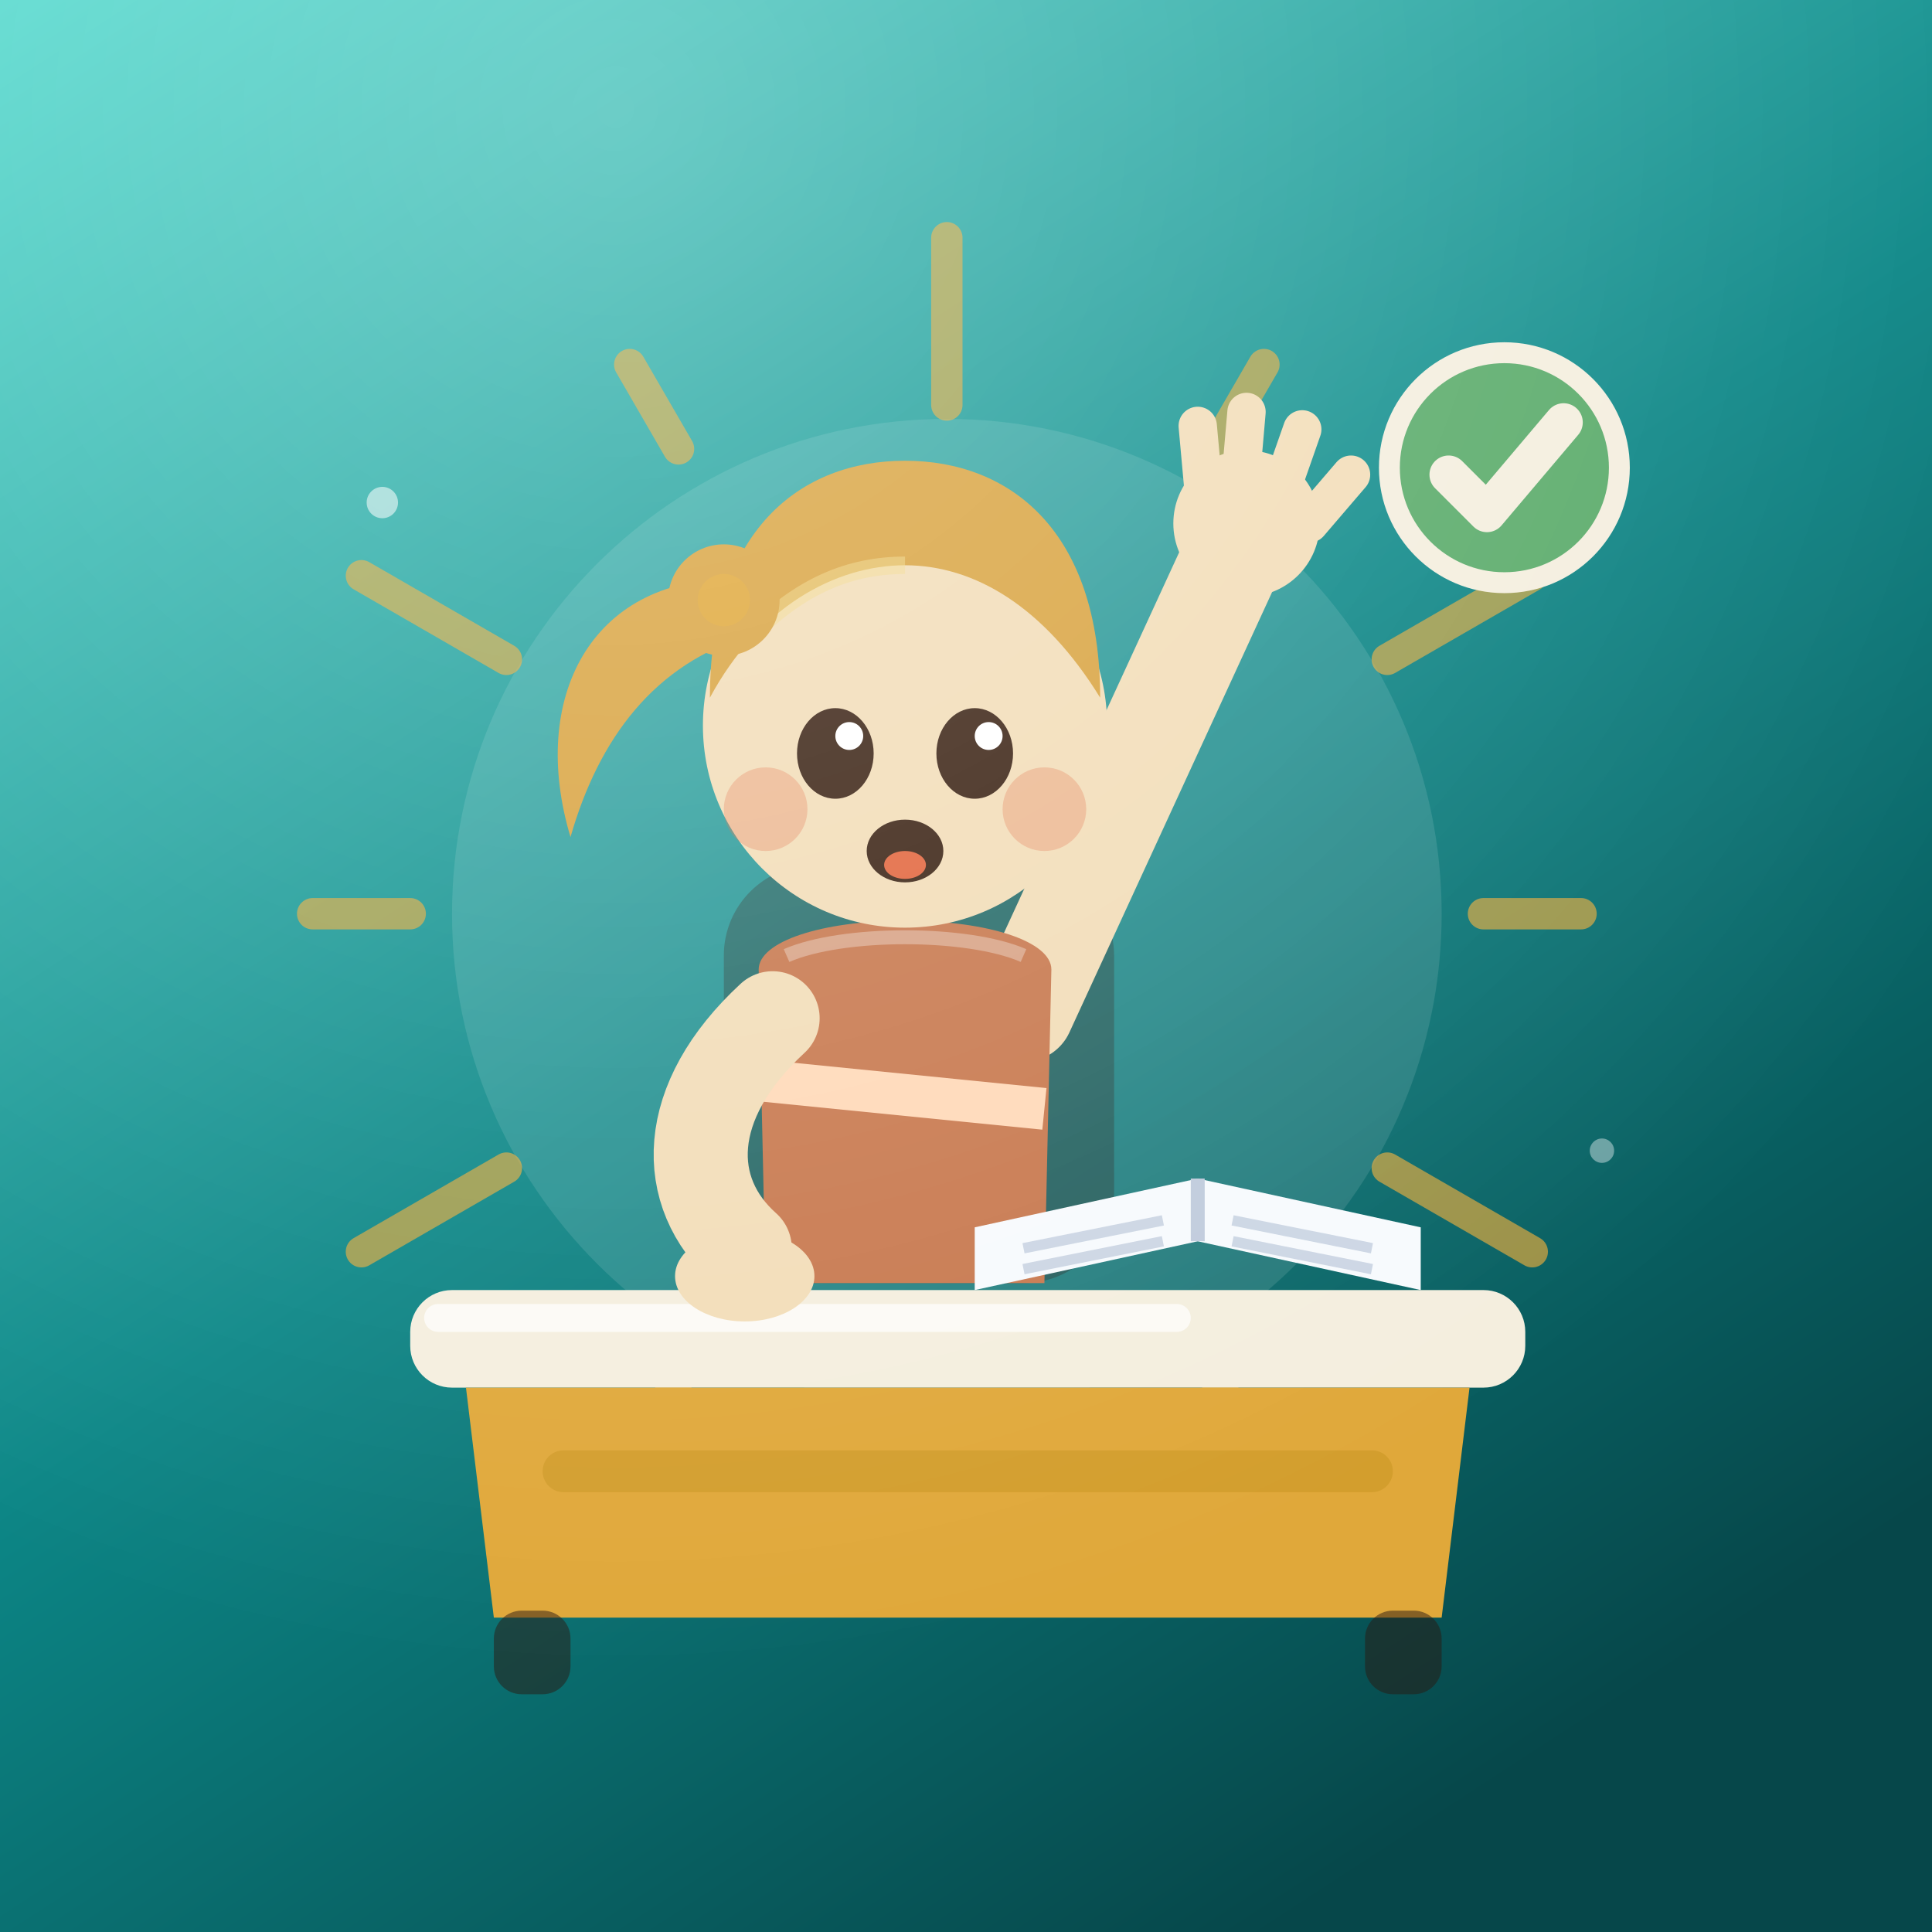
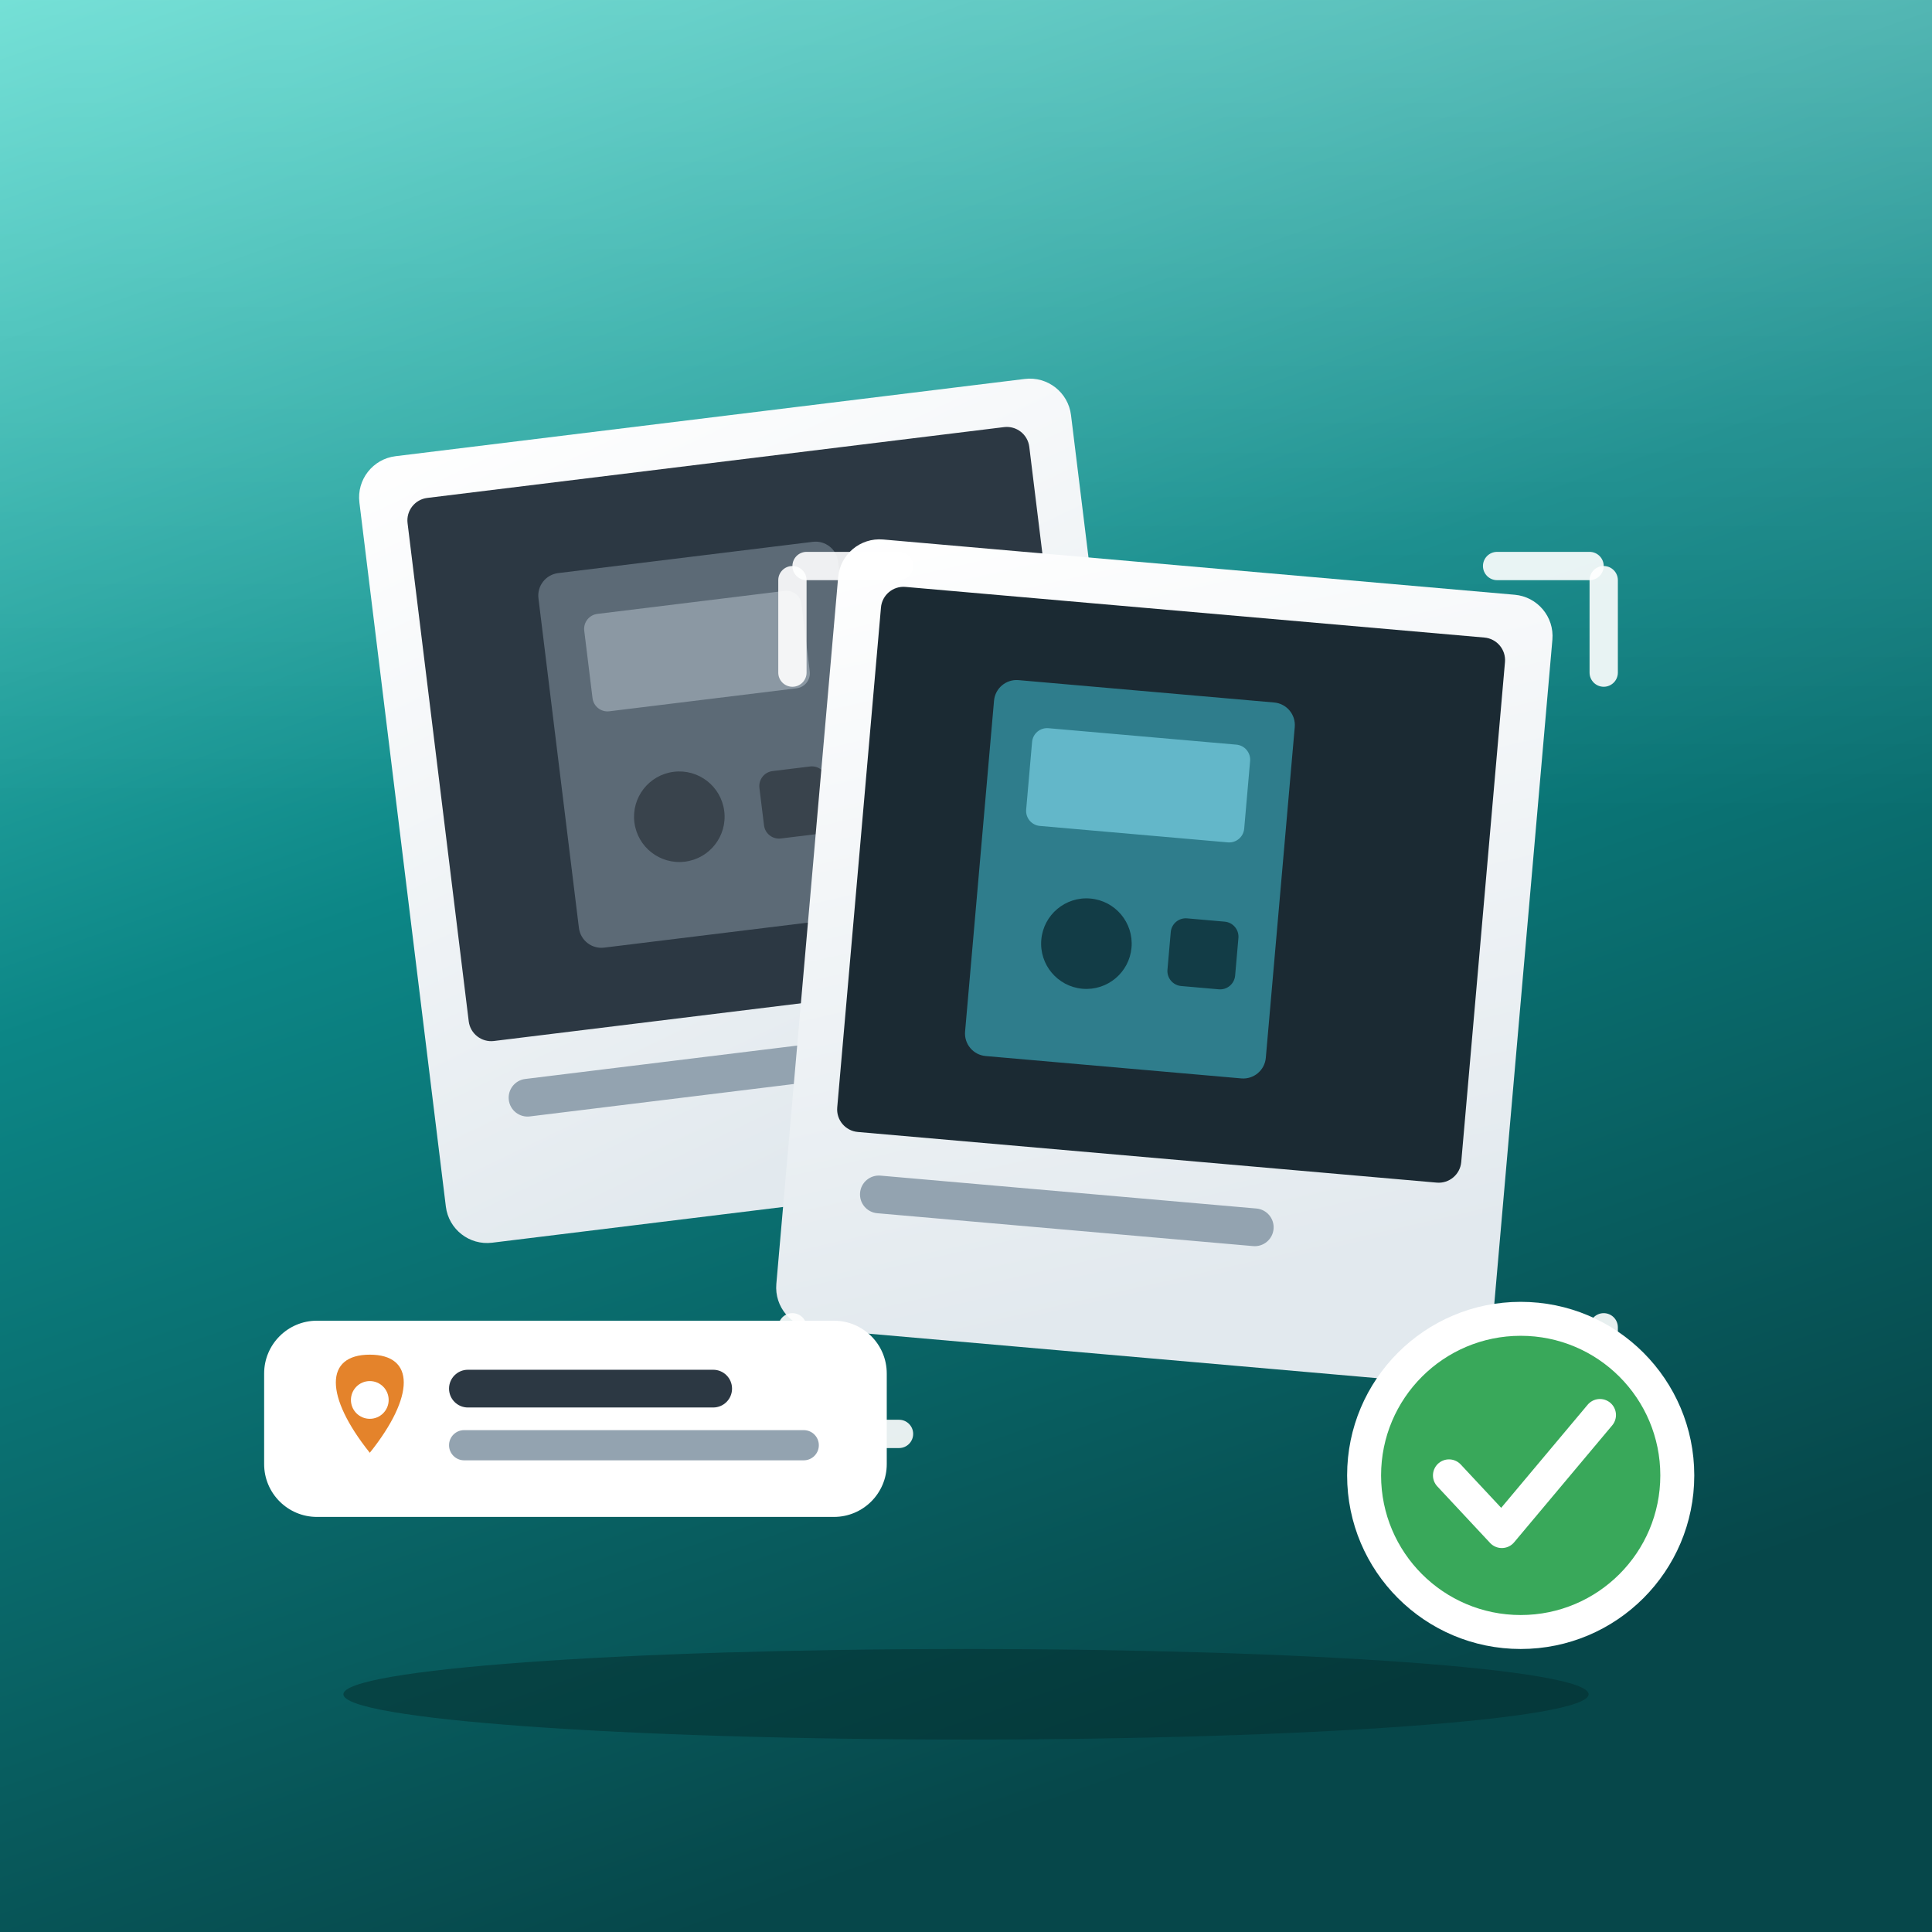
- <svg xmlns="http://www.w3.org/2000/svg" viewBox="0 0 1024 1024" width="100%" height="100%" preserveAspectRatio="xMidYMid meet">
+ <svg xmlns="http://www.w3.org/2000/svg" viewBox="0 0 1024 1024" width="100%" height="100%">
  <defs>
-     <linearGradient id="gci" x1="0" y1="0" x2="0.65" y2="1">
+     <linearGradient id="gfp" x1="0" y1="0" x2="0.35" y2="1">
      <stop offset="0%" stop-color="#4fd8cc" />
-       <stop offset="55%" stop-color="#0c8686" />
+       <stop offset="48%" stop-color="#0c8686" />
      <stop offset="100%" stop-color="#06474a" />
    </linearGradient>
-     <radialGradient id="glci" cx="32%" cy="6%" r="80%">
-       <stop offset="0%" stop-color="#ffffff" stop-opacity=".26" />
-       <stop offset="100%" stop-color="#ffffff" stop-opacity="0" />
-     </radialGradient>
+     <linearGradient id="glare" x1="0" y1="0" x2="0" y2="1">
+       <stop offset="0%" stop-color="#fff" stop-opacity=".22" />
+       <stop offset="42%" stop-color="#fff" stop-opacity="0" />
+     </linearGradient>
+     <linearGradient id="glove" x1="0" y1="0" x2="0.3" y2="1">
+       <stop offset="0%" stop-color="#f0a35a" />
+       <stop offset="100%" stop-color="#c97a2e" />
+     </linearGradient>
+     <linearGradient id="phot" x1="0" y1="0" x2="0.3" y2="1">
+       <stop offset="0%" stop-color="#ffffff" />
+       <stop offset="100%" stop-color="#e2e9ee" />
+     </linearGradient>
  </defs>
-   <rect x="0" y="0" width="1024" height="1024" fill="url(#gci)" />
-   <g id="art" transform="translate(40.12,22.57) scale(1.8469)">
-     <circle cx="250" cy="250" r="142" fill="#fff" opacity=".11" />
-     <line x1="250.0" y1="104.0" x2="250.0" y2="56.0" stroke="#e0a83a" stroke-width="9" stroke-linecap="round" opacity="0.68" />
-     <line x1="173.0" y1="116.6" x2="159.0" y2="92.4" stroke="#e0a83a" stroke-width="9" stroke-linecap="round" opacity="0.68" />
-     <line x1="123.6" y1="177.0" x2="82.0" y2="153.0" stroke="#e0a83a" stroke-width="9" stroke-linecap="round" opacity="0.68" />
-     <line x1="96.0" y1="250.0" x2="68.0" y2="250.0" stroke="#e0a83a" stroke-width="9" stroke-linecap="round" opacity="0.68" />
-     <line x1="123.6" y1="323.0" x2="82.0" y2="347.0" stroke="#e0a83a" stroke-width="9" stroke-linecap="round" opacity="0.68" />
-     <line x1="173.0" y1="383.4" x2="159.0" y2="407.6" stroke="#e0a83a" stroke-width="9" stroke-linecap="round" opacity="0.68" />
-     <line x1="250.0" y1="396.0" x2="250.0" y2="444.0" stroke="#e0a83a" stroke-width="9" stroke-linecap="round" opacity="0.68" />
-     <line x1="327.0" y1="383.4" x2="341.0" y2="407.6" stroke="#e0a83a" stroke-width="9" stroke-linecap="round" opacity="0.68" />
-     <line x1="376.4" y1="323.0" x2="418.0" y2="347.0" stroke="#e0a83a" stroke-width="9" stroke-linecap="round" opacity="0.68" />
-     <line x1="404.0" y1="250.0" x2="432.0" y2="250.0" stroke="#e0a83a" stroke-width="9" stroke-linecap="round" opacity="0.68" />
-     <line x1="376.4" y1="177.0" x2="418.0" y2="153.0" stroke="#e0a83a" stroke-width="9" stroke-linecap="round" opacity="0.68" />
-     <line x1="327.0" y1="116.6" x2="341.0" y2="92.4" stroke="#e0a83a" stroke-width="9" stroke-linecap="round" opacity="0.68" />
-     <circle cx="88" cy="132" r="4.5" fill="#fff" opacity="0.55" />
-     <circle cx="438" cy="318" r="3.5" fill="#fff" opacity="0.4" />
-     <circle cx="410" cy="122" r="33" fill="#5aab6a" />
-     <circle cx="410" cy="122" r="33" fill="none" stroke="#f4eede" stroke-width="6" />
-     <path d="M394 124 L405 135 L427 109" stroke="#f4eede" stroke-width="11" fill="none" stroke-linecap="round" stroke-linejoin="round" />
-     <rect x="186" y="236" width="112" height="120" rx="26" fill="#2a1810" opacity=".3" />
-     <line x1="272" y1="278" x2="330" y2="152" stroke="#f2ddb8" stroke-width="29" stroke-linecap="round" />
-     <circle cx="336" cy="138" r="21" fill="#f2ddb8" />
-     <path d="M324 132 L322 110 M334 129 L336 106 M345 131 L352 111 M354 138 L366 124" stroke="#f2ddb8" stroke-width="11" stroke-linecap="round" />
-     <path d="M196 266 C196 258 214 252 238 252 C262 252 280 258 280 266 L278 356 L198 356 Z" fill="#c8794f" />
-     <path d="M198 298 L278 306" stroke="#ffd9b8" stroke-width="12" />
-     <path d="M204 262 C220 255 256 255 272 262" stroke="#fff" stroke-width="4" fill="none" opacity=".32" />
-     <path d="M200 280 C174 304 174 330 192 346" stroke="#f2ddb8" stroke-width="27" fill="none" stroke-linecap="round" />
-     <circle cx="238" cy="196" r="58" fill="#f2ddb8" />
-     <path d="M182 188 C182 140 208 120 238 120 C268 120 294 140 294 188 C278 162 258 150 238 150 C218 150 196 162 182 188 Z" fill="#d9a441" />
-     <path d="M194 170 C208 156 222 150 238 150" stroke="#f2d98a" stroke-width="5" fill="none" opacity=".5" />
-     <path d="M188 154 C148 154 130 188 142 228 C150 200 166 178 194 170 Z" fill="#d9a441" />
-     <circle cx="186" cy="160" r="16" fill="#d9a441" />
-     <circle cx="186" cy="160" r="7.5" fill="#e0a83a" />
-     <ellipse cx="218" cy="204" rx="11" ry="13" fill="#3c2415" />
-     <ellipse cx="258" cy="204" rx="11" ry="13" fill="#3c2415" />
-     <circle cx="222" cy="199" r="4" fill="#fff" />
-     <circle cx="262" cy="199" r="4" fill="#fff" />
-     <ellipse cx="238" cy="232" rx="11" ry="9" fill="#3c2415" />
-     <ellipse cx="238" cy="236" rx="6" ry="4" fill="#e2673f" />
-     <circle cx="198" cy="220" r="12" fill="#e2673f" opacity=".3" />
-     <circle cx="278" cy="220" r="12" fill="#e2673f" opacity=".3" />
-     <rect x="96" y="358" width="320" height="28" rx="12" fill="#f4eede" />
-     <rect x="100" y="362" width="220" height="8" rx="4" fill="#fff" opacity=".7" />
-     <path d="M112 386 L400 386 L392 452 L120 452 Z" fill="#e0a83a" />
-     <rect x="134" y="404" width="244" height="12" rx="6" fill="#c99522" opacity=".55" />
-     <rect x="120" y="450" width="22" height="24" rx="8" fill="#2a1810" opacity=".5" />
-     <rect x="370" y="450" width="22" height="24" rx="8" fill="#2a1810" opacity=".5" />
-     <ellipse cx="192" cy="354" rx="20" ry="13" fill="#f2ddb8" />
-     <path d="M258 358 L322 344 L386 358 L386 340 L322 326 L258 340 Z" fill="#f7fafd" />
-     <path d="M322 326 L322 344" stroke="#c0cbdc" stroke-width="4" />
-     <path d="M272 346 L312 338 M272 352 L312 344" stroke="#ccd6e4" stroke-width="3" />
-     <path d="M332 338 L372 346 M332 344 L372 352" stroke="#ccd6e4" stroke-width="3" />
+   <rect width="1024" height="1024" fill="url(#gfp)" />
+   <rect width="1024" height="1024" fill="url(#glare)" />
+   <ellipse cx="512" cy="898" rx="330" ry="24" fill="#032b2c" opacity=".5" />
+   <g transform="rotate(-7 400 430)">
+     <rect x="212" y="220" width="380" height="420" rx="22" fill="url(#phot)" />
+     <rect x="236" y="244" width="332" height="290" rx="12" fill="#2c3843" />
+     <rect x="300" y="292" width="160" height="200" rx="12" fill="#5c6a76" />
+     <rect x="322" y="316" width="116" height="52" rx="8" fill="#8b98a3" />
+     <circle cx="360" cy="428" r="24" fill="#39434c" />
+     <rect x="404" y="410" width="36" height="36" rx="8" fill="#39434c" />
+     <rect x="252" y="556" width="180" height="20" rx="10" fill="#93a3b0" />
  </g>
-   <rect x="0" y="0" width="1024" height="1024" fill="url(#glci)" />
+   <g transform="rotate(5 620 500)">
+     <rect x="428" y="300" width="380" height="420" rx="22" fill="url(#phot)" />
+     <rect x="452" y="324" width="332" height="290" rx="12" fill="#1b2a33" />
+     <rect x="516" y="368" width="160" height="200" rx="12" fill="#2f7d8c" />
+     <rect x="538" y="392" width="116" height="52" rx="8" fill="#63b7c9" />
+     <circle cx="576" cy="504" r="24" fill="#123c46" />
+     <rect x="620" y="486" width="36" height="36" rx="8" fill="#123c46" />
+     <rect x="468" y="636" width="220" height="20" rx="10" fill="#93a3b0" />
+   </g>
+   <rect x="420" y="292.5" width="64" height="15" rx="7.5" fill="#ffffff" opacity=".9" />
+   <rect x="412.5" y="300" width="15" height="64" rx="7.5" fill="#ffffff" opacity=".9" />
+   <rect x="786" y="292.5" width="64" height="15" rx="7.5" fill="#ffffff" opacity=".9" />
+   <rect x="842.5" y="300" width="15" height="64" rx="7.5" fill="#ffffff" opacity=".9" />
+   <rect x="420" y="752.5" width="64" height="15" rx="7.5" fill="#ffffff" opacity=".9" />
+   <rect x="412.5" y="696" width="15" height="64" rx="7.5" fill="#ffffff" opacity=".9" />
+   <rect x="786" y="752.5" width="64" height="15" rx="7.5" fill="#ffffff" opacity=".9" />
+   <rect x="842.5" y="696" width="15" height="64" rx="7.5" fill="#ffffff" opacity=".9" />
+   <rect x="140" y="700" width="330" height="104" rx="28" fill="#ffffff" />
+   <path d="M196 788 C172 758 172 736 196 736 C220 736 220 758 196 788 Z" fill="#e4832b" transform="translate(0,-18)" />
+   <circle cx="196" cy="742" r="10" fill="#ffffff" />
+   <rect x="238" y="726" width="150" height="20" rx="10" fill="#2c3843" />
+   <rect x="238" y="758" width="196" height="16" rx="8" fill="#93a3b0" />
+   <circle cx="806" cy="782" r="92" fill="#ffffff" />
+   <circle cx="806" cy="782" r="74" fill="#39a85a" />
+   <path d="M768 782 L796 812 L848 750" fill="none" stroke="#ffffff" stroke-width="17" stroke-linecap="round" stroke-linejoin="round" />
</svg>
